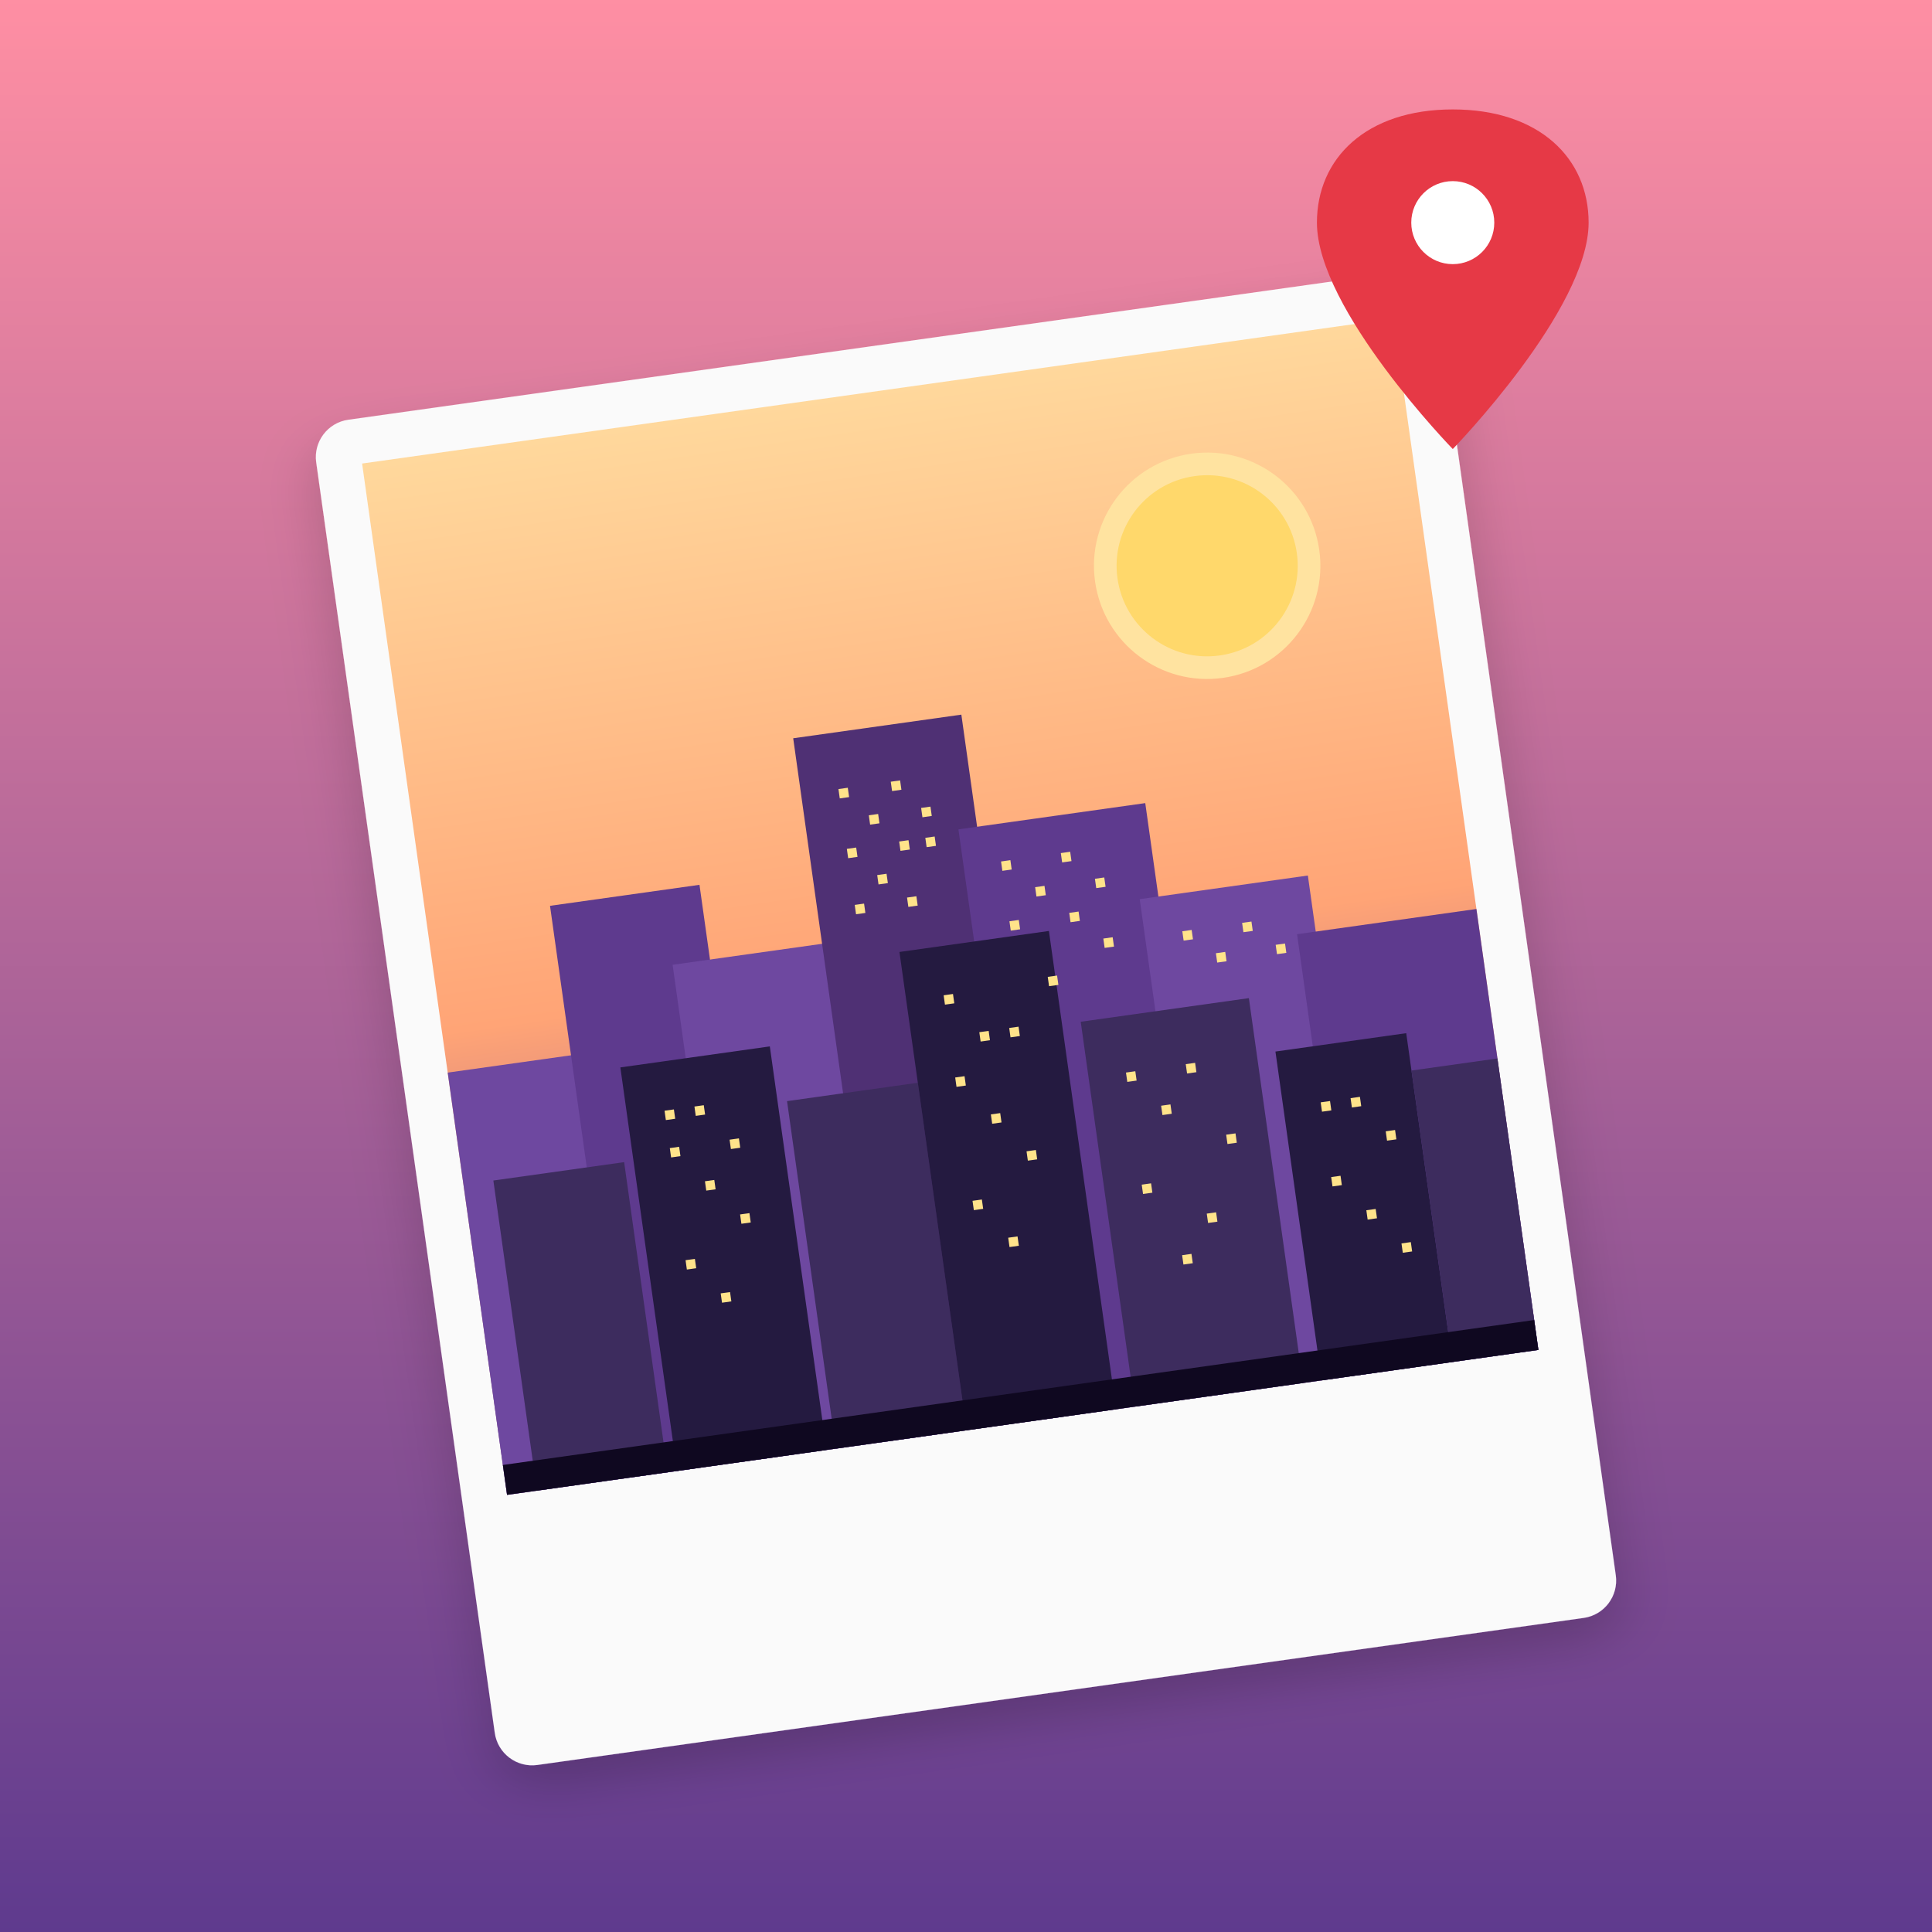
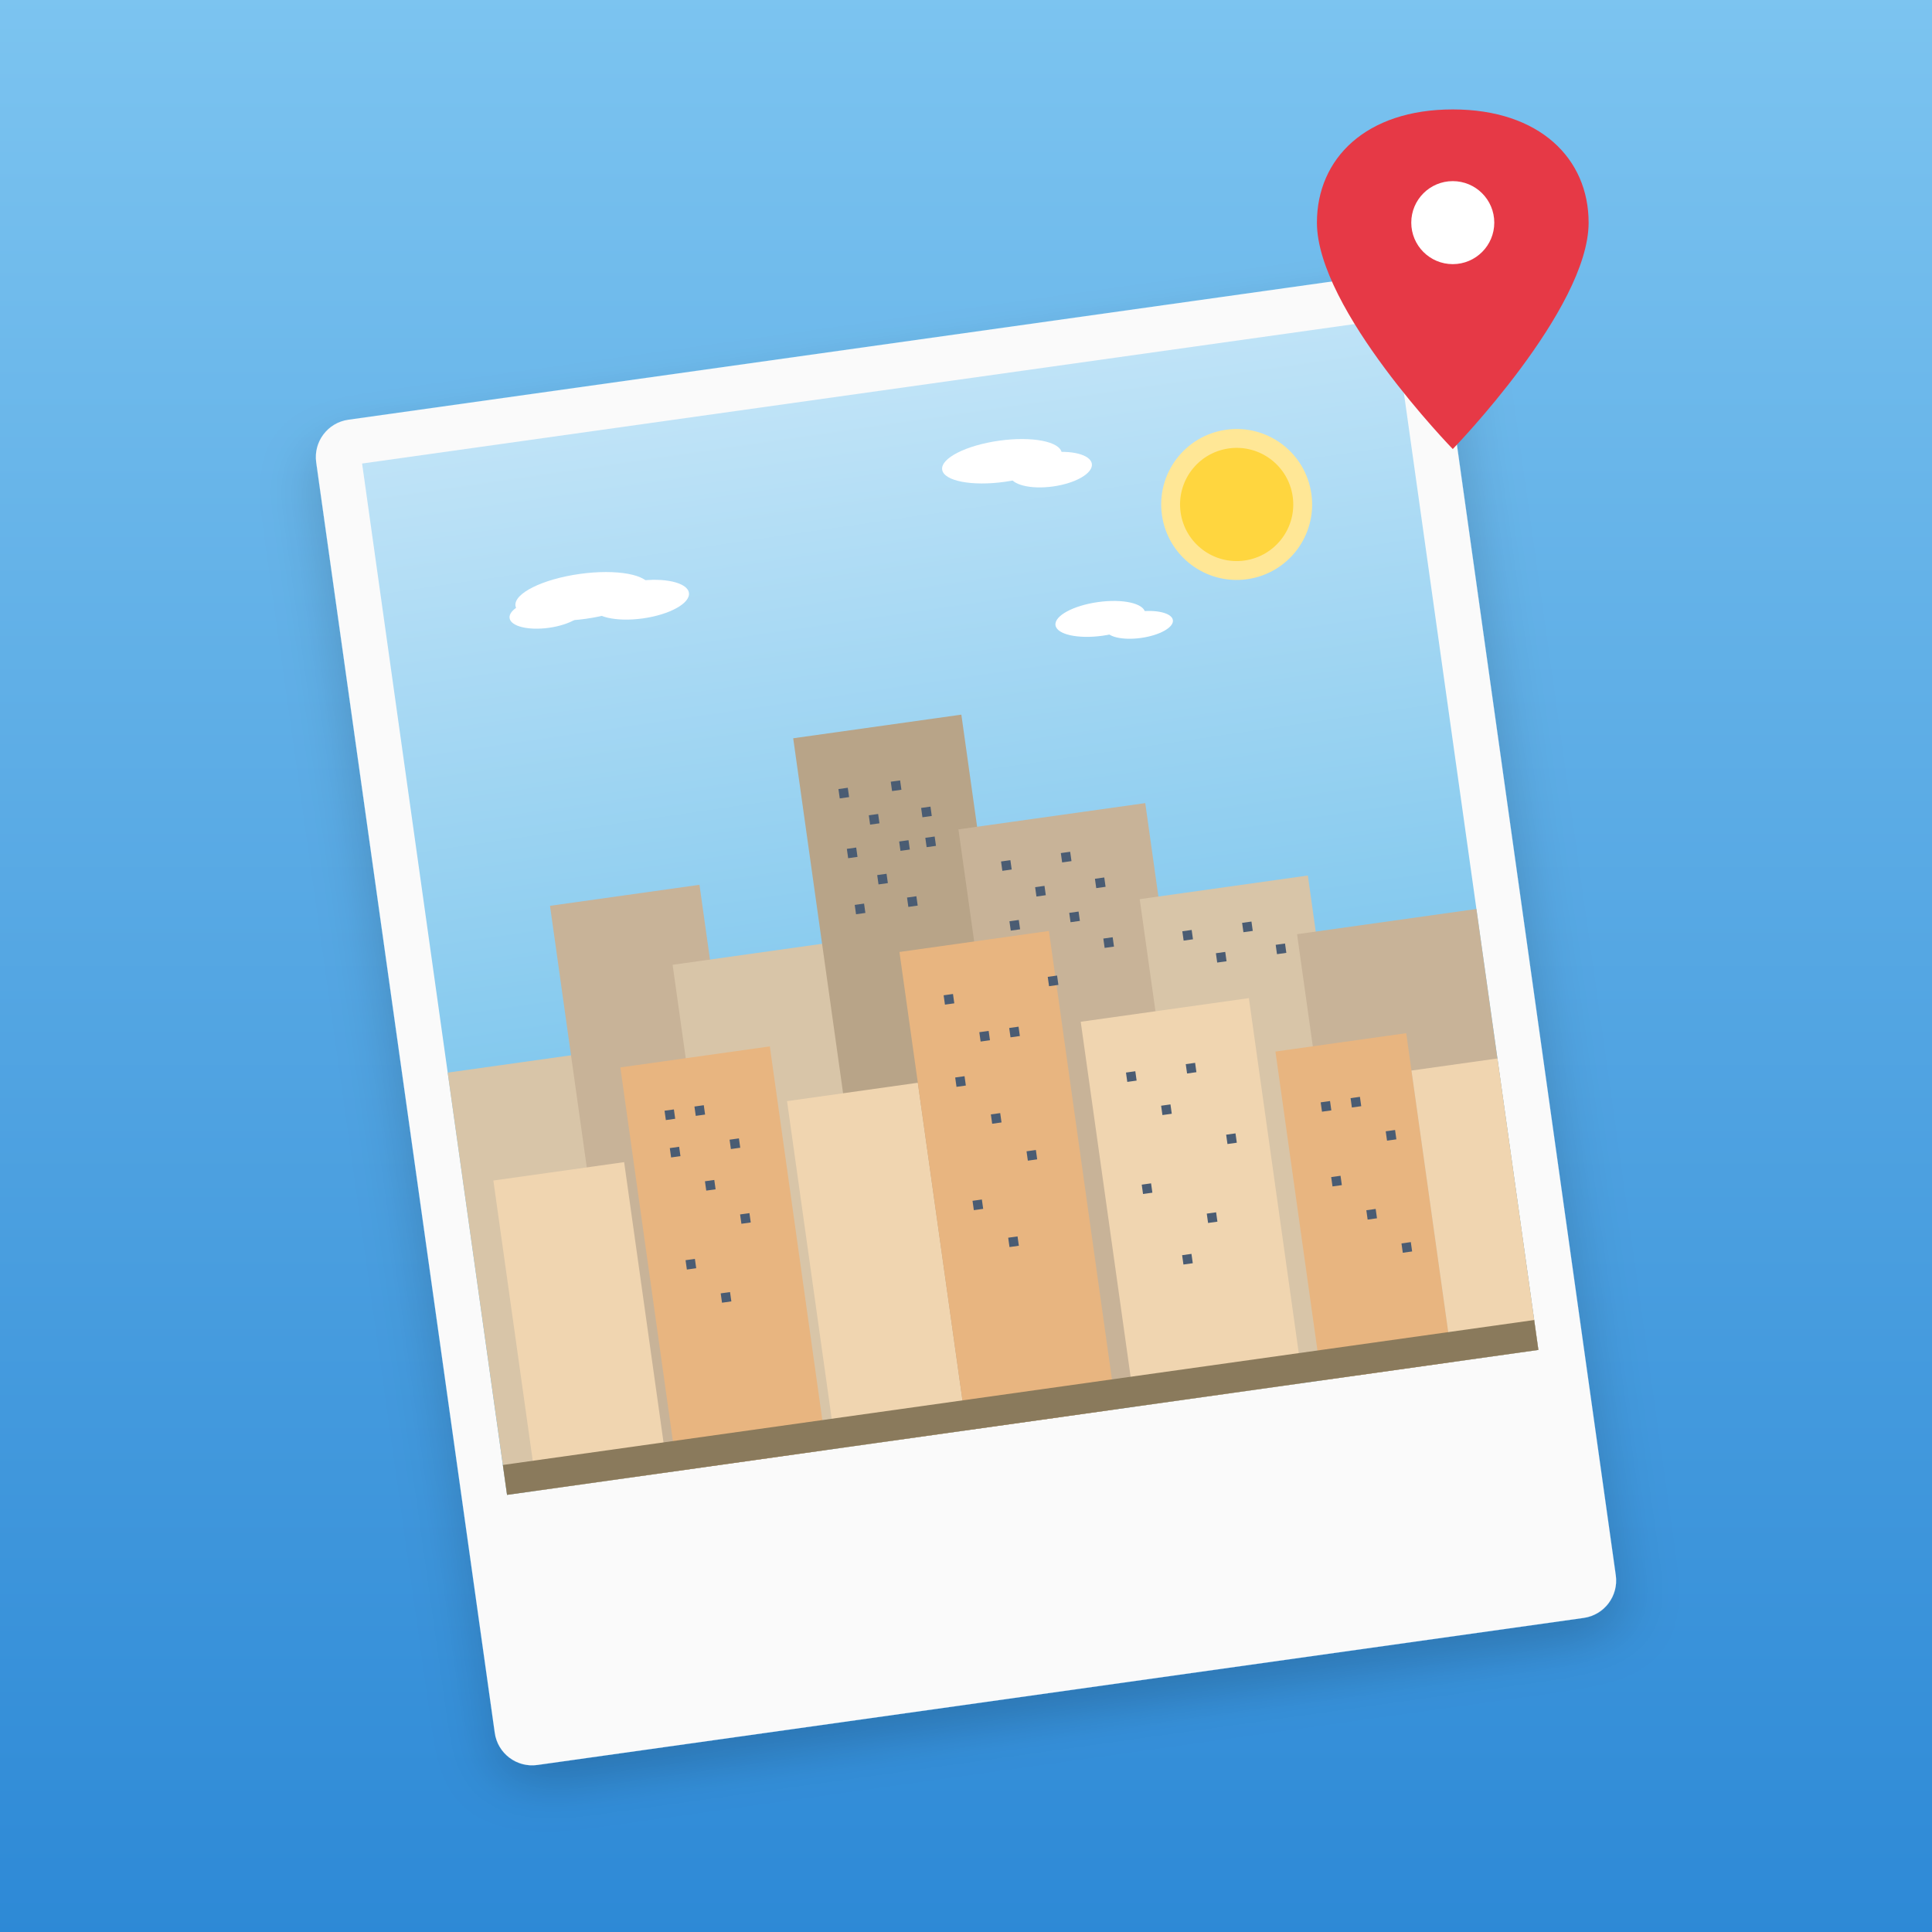
<svg xmlns="http://www.w3.org/2000/svg" viewBox="0 0 1024 1024" width="1024" height="1024">
  <defs>
    <linearGradient id="bg" x1="0" y1="0" x2="0" y2="1">
-       <stop offset="0%" stop-color="#FF8FA3" />
-       <stop offset="100%" stop-color="#5E3A8E" />
+       <stop offset="0%" stop-color="#7CC4F0" />
+       <stop offset="100%" stop-color="#2D89D6" />
    </linearGradient>
    <linearGradient id="sky" x1="0" y1="0" x2="0" y2="1">
-       <stop offset="0%" stop-color="#FFD89C" />
-       <stop offset="55%" stop-color="#FFA476" />
-       <stop offset="100%" stop-color="#7A4090" />
+       <stop offset="0%" stop-color="#BFE3F7" />
+       <stop offset="100%" stop-color="#5BB7E8" />
    </linearGradient>
    <filter id="polaroidShadow" x="-20%" y="-20%" width="140%" height="140%">
      <feGaussianBlur in="SourceAlpha" stdDeviation="14" />
      <feOffset dy="12" />
      <feComponentTransfer>
        <feFuncA type="linear" slope="0.18" />
      </feComponentTransfer>
      <feMerge>
        <feMergeNode />
        <feMergeNode in="SourceGraphic" />
      </feMerge>
    </filter>
    <clipPath id="photoClip">
      <rect x="-276" y="-336" width="552" height="552" />
    </clipPath>
  </defs>
  <rect width="1024" height="1024" fill="url(#bg)" />
  <g transform="translate(512 540) rotate(-8)">
    <rect x="-300" y="-360" width="600" height="720" rx="20" fill="#FAFAFA" filter="url(#polaroidShadow)" />
    <g clip-path="url(#photoClip)">
      <rect x="-276" y="-336" width="552" height="552" fill="url(#sky)" />
-       <circle cx="160" cy="-220" r="60" fill="#FFE3A0" />
-       <circle cx="160" cy="-220" r="48" fill="#FFD86B" />
-       <rect x="-276" y="-10" width="100" height="226" fill="#6E48A0" />
-       <rect x="-210" y="-90" width="80" height="306" fill="#5E3A8E" />
-       <rect x="-150" y="-50" width="110" height="266" fill="#6E48A0" />
-       <rect x="-70" y="-160" width="90" height="376" fill="#4F3074" />
-       <rect x="10" y="-100" width="100" height="316" fill="#5E3A8E" />
-       <rect x="100" y="-50" width="90" height="266" fill="#6E48A0" />
-       <rect x="180" y="-20" width="96" height="236" fill="#5E3A8E" />
-       <rect x="-260" y="50" width="70" height="166" fill="#3D2C5E" />
-       <rect x="-185" y="0" width="80" height="216" fill="#241A40" />
-       <rect x="-100" y="30" width="70" height="186" fill="#3D2C5E" />
-       <rect x="-30" y="-40" width="80" height="256" fill="#241A40" />
-       <rect x="60" y="10" width="90" height="206" fill="#3D2C5E" />
-       <rect x="160" y="40" width="70" height="176" fill="#241A40" />
-       <rect x="230" y="60" width="46" height="156" fill="#3D2C5E" />
-       <rect x="-276" y="200" width="552" height="16" fill="#0F0820" />
-       <g fill="#FFE38A">
+       <circle cx="180" cy="-250" r="40" fill="#FFE796" />
+       <circle cx="180" cy="-250" r="30" fill="#FFD63F" />
+       <g fill="#FFFFFF">
+         <ellipse cx="-170" cy="-250" rx="36" ry="12" />
+         <ellipse cx="-140" cy="-244" rx="26" ry="10" />
+         <ellipse cx="-190" cy="-244" rx="20" ry="8" />
+         <ellipse cx="60" cy="-290" rx="32" ry="11" />
+         <ellipse cx="85" cy="-282" rx="22" ry="9" />
+         <ellipse cx="100" cy="-200" rx="24" ry="9" />
+         <ellipse cx="120" cy="-194" rx="18" ry="7" />
+       </g>
+       <rect x="-276" y="-10" width="100" height="226" fill="#D8C5A8" />
+       <rect x="-210" y="-90" width="80" height="306" fill="#C8B398" />
+       <rect x="-150" y="-50" width="110" height="266" fill="#D8C5A8" />
+       <rect x="-70" y="-160" width="90" height="376" fill="#B8A488" />
+       <rect x="10" y="-100" width="100" height="316" fill="#C8B398" />
+       <rect x="100" y="-50" width="90" height="266" fill="#D8C5A8" />
+       <rect x="180" y="-20" width="96" height="236" fill="#C8B398" />
+       <rect x="-260" y="50" width="70" height="166" fill="#F0D5B0" />
+       <rect x="-185" y="0" width="80" height="216" fill="#E8B580" />
+       <rect x="-100" y="30" width="70" height="186" fill="#F0D5B0" />
+       <rect x="-30" y="-40" width="80" height="256" fill="#E8B580" />
+       <rect x="60" y="10" width="90" height="206" fill="#F0D5B0" />
+       <rect x="160" y="40" width="70" height="176" fill="#E8B580" />
+       <rect x="230" y="60" width="46" height="156" fill="#F0D5B0" />
+       <rect x="-276" y="200" width="552" height="16" fill="#8A7A5C" />
+       <g fill="#4A5C73">
        <rect x="-50" y="-130" width="5" height="5" />
        <rect x="-22" y="-130" width="5" height="5" />
        <rect x="-36" y="-114" width="5" height="5" />
        <rect x="-8" y="-114" width="5" height="5" />
        <rect x="-50" y="-98" width="5" height="5" />
        <rect x="-22" y="-98" width="5" height="5" />
        <rect x="-8" y="-98" width="5" height="5" />
        <rect x="-36" y="-82" width="5" height="5" />
        <rect x="-50" y="-68" width="5" height="5" />
        <rect x="-22" y="-68" width="5" height="5" />
        <rect x="30" y="-80" width="5" height="5" />
        <rect x="62" y="-80" width="5" height="5" />
        <rect x="46" y="-64" width="5" height="5" />
        <rect x="78" y="-64" width="5" height="5" />
        <rect x="30" y="-48" width="5" height="5" />
        <rect x="62" y="-48" width="5" height="5" />
        <rect x="78" y="-32" width="5" height="5" />
        <rect x="46" y="-16" width="5" height="5" />
        <rect x="120" y="-30" width="5" height="5" />
        <rect x="152" y="-30" width="5" height="5" />
        <rect x="136" y="-16" width="5" height="5" />
        <rect x="168" y="-16" width="5" height="5" />
        <rect x="-165" y="26" width="5" height="5" />
        <rect x="-149" y="26" width="5" height="5" />
        <rect x="-133" y="46" width="5" height="5" />
        <rect x="-165" y="46" width="5" height="5" />
        <rect x="-149" y="66" width="5" height="5" />
        <rect x="-133" y="86" width="5" height="5" />
        <rect x="-165" y="106" width="5" height="5" />
        <rect x="-149" y="126" width="5" height="5" />
        <rect x="-10" y="-14" width="5" height="5" />
        <rect x="6" y="8" width="5" height="5" />
        <rect x="22" y="8" width="5" height="5" />
        <rect x="-10" y="30" width="5" height="5" />
        <rect x="6" y="52" width="5" height="5" />
        <rect x="22" y="74" width="5" height="5" />
        <rect x="-10" y="96" width="5" height="5" />
        <rect x="6" y="118" width="5" height="5" />
        <rect x="80" y="40" width="5" height="5" />
        <rect x="112" y="40" width="5" height="5" />
        <rect x="96" y="60" width="5" height="5" />
        <rect x="128" y="80" width="5" height="5" />
        <rect x="80" y="100" width="5" height="5" />
        <rect x="112" y="120" width="5" height="5" />
        <rect x="96" y="140" width="5" height="5" />
        <rect x="180" y="70" width="5" height="5" />
        <rect x="196" y="70" width="5" height="5" />
        <rect x="212" y="90" width="5" height="5" />
        <rect x="180" y="110" width="5" height="5" />
        <rect x="196" y="130" width="5" height="5" />
        <rect x="212" y="150" width="5" height="5" />
      </g>
    </g>
  </g>
  <g transform="translate(770 130)">
    <path d="M0,-72 C46,-72 72,-46 72,-12 C72,34 0,108 0,108 C0,108 -72,34 -72,-12 C-72,-46 -46,-72 0,-72 Z" fill="#E63946" />
    <circle cx="0" cy="-12" r="22" fill="#FFFFFF" />
  </g>
</svg>
